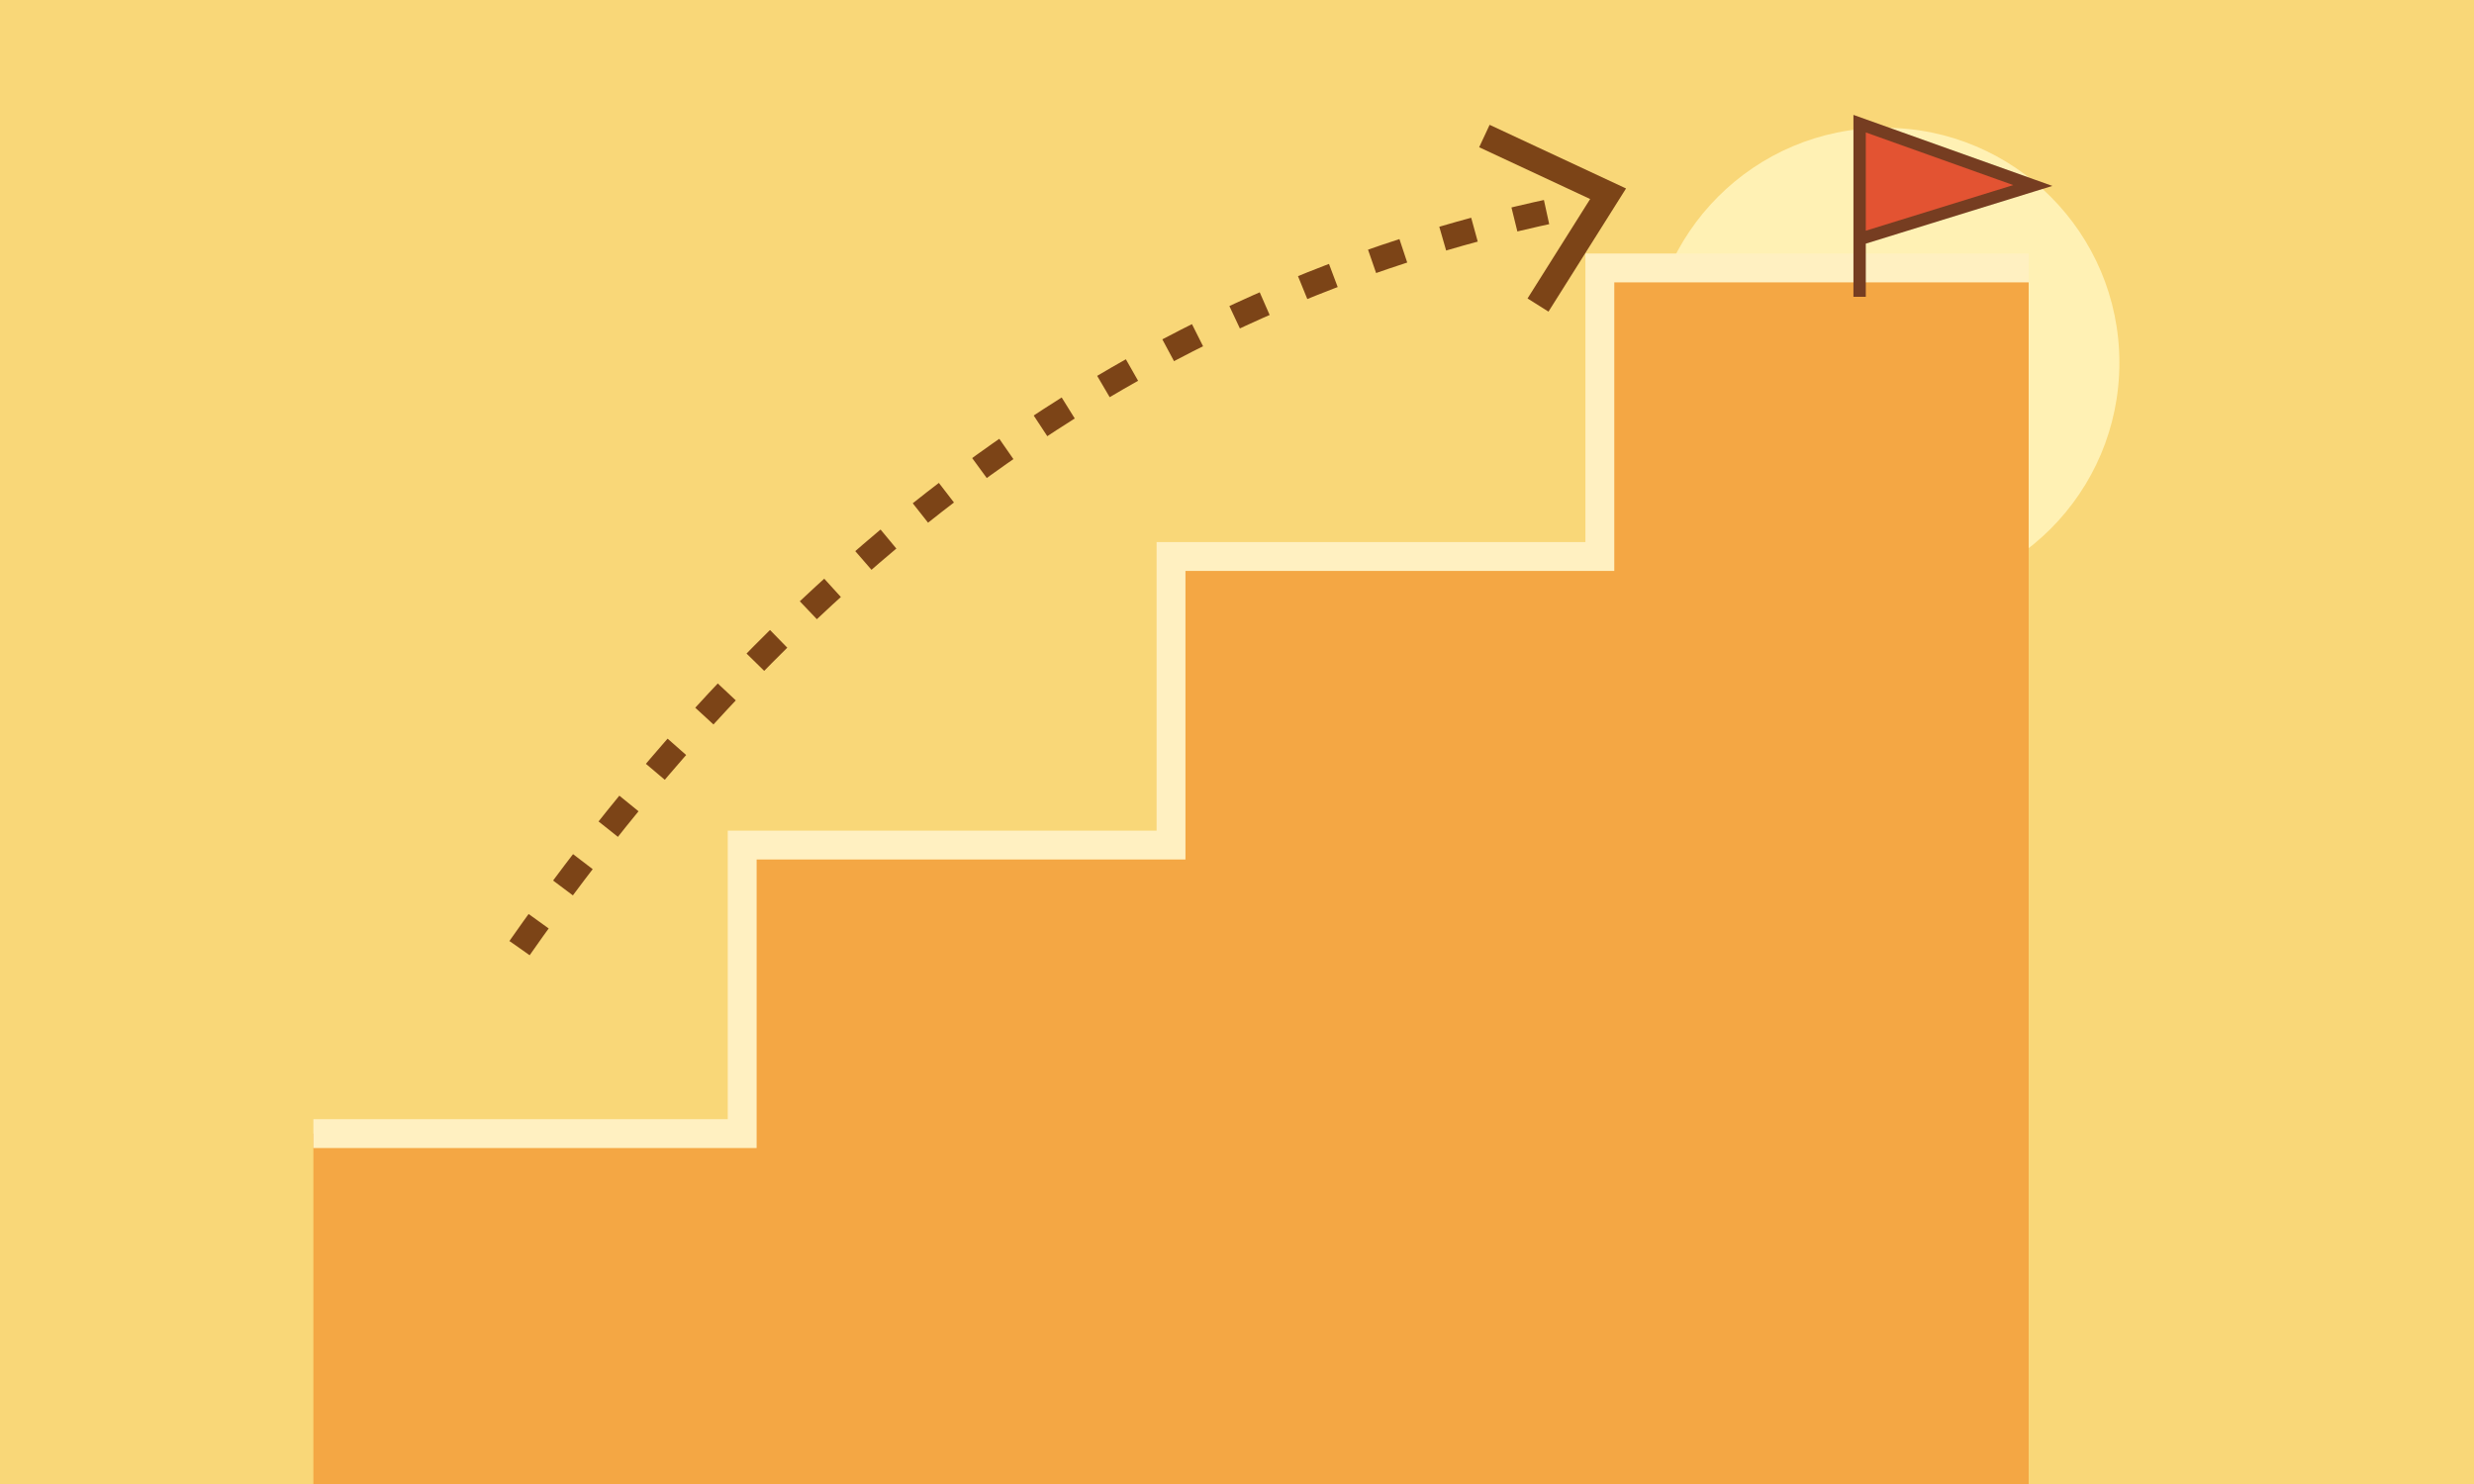
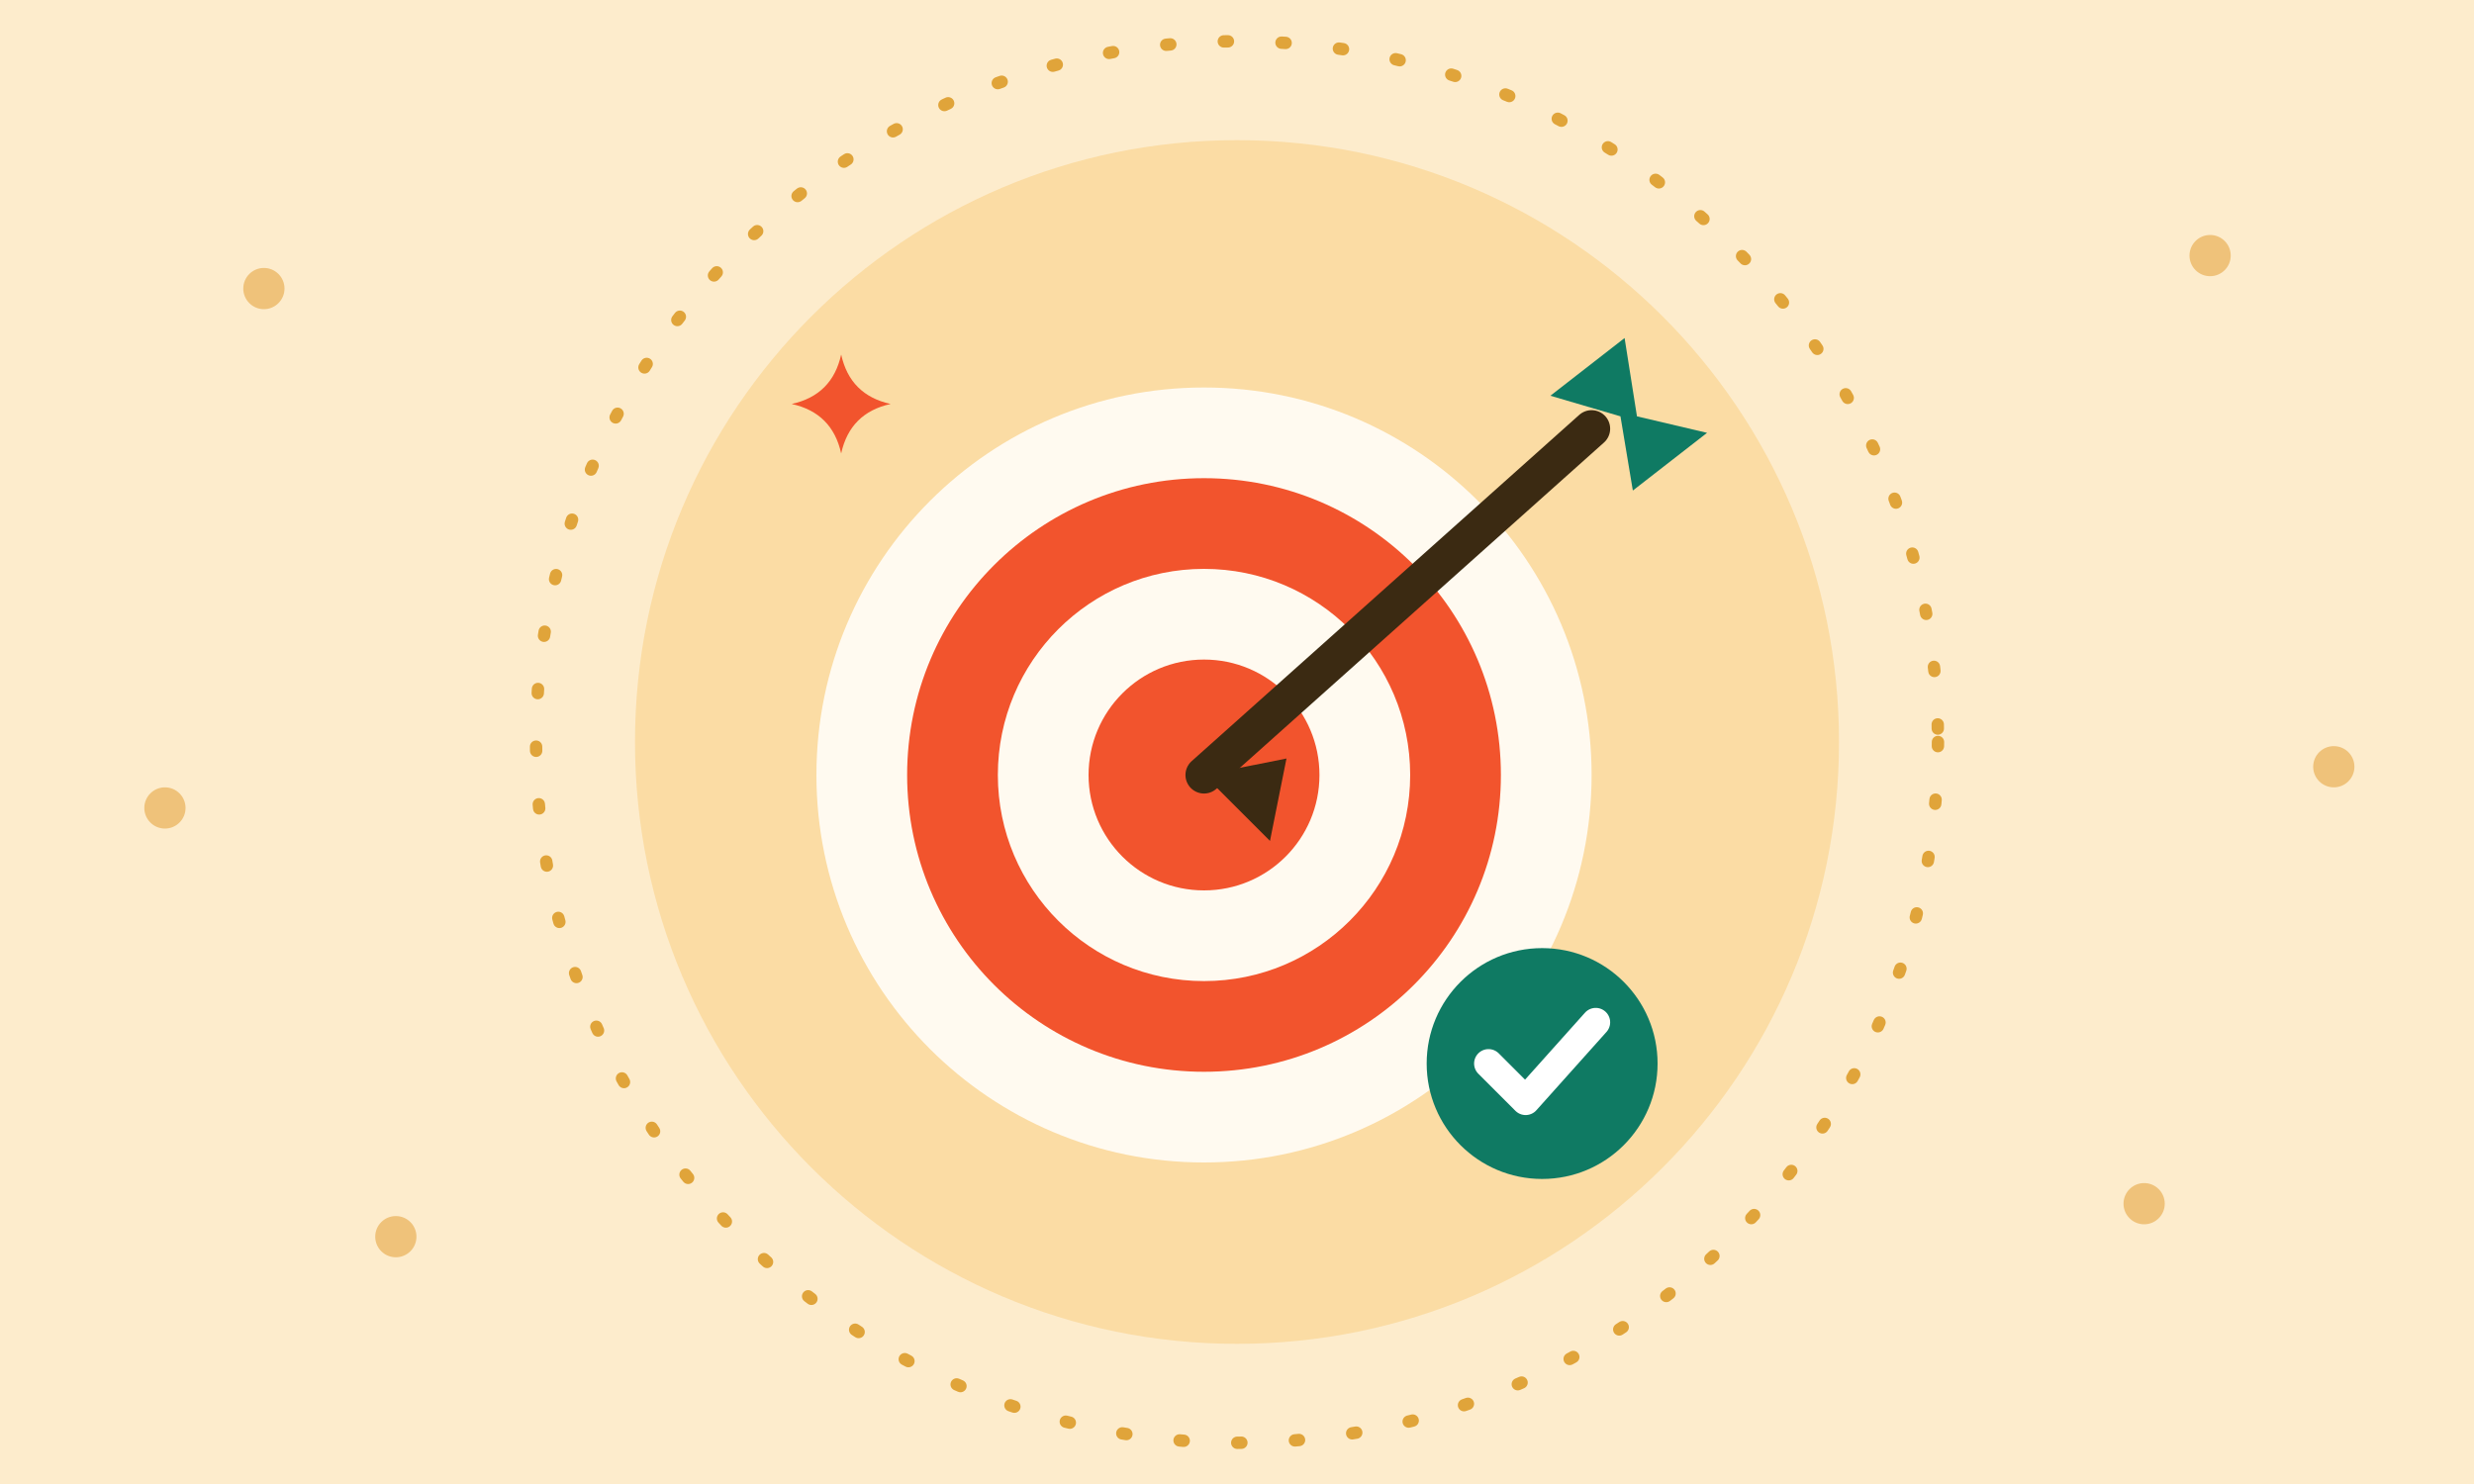
<svg xmlns="http://www.w3.org/2000/svg" viewBox="0 0 600 360">
-   <rect width="600" height="360" fill="#f9d778" />
-   <circle cx="457" cy="88" r="57" fill="#fff1b4" />
-   <path d="M76 360V275h104v-70h104v-70h104V65h104v295" fill="#f4a744" />
-   <path d="M76 275h104v-70h104v-70h104V65h104" fill="none" stroke="#fff0c1" stroke-width="7" />
-   <path d="M126 230q105-150 256-180" stroke="#7c4417" stroke-width="6" stroke-dasharray="8 10" fill="none" />
-   <path d="m360 33 30 14-17 27" fill="none" stroke="#7c4417" stroke-width="6" />
-   <path d="m451 72v-42l42 15-42 13" fill="#e35332" stroke="#763d21" stroke-width="3" />
+   <rect width="600" height="360" fill="#fdeccc" />
+   <circle cx="300" cy="180" r="146" fill="#fbdca4" />
+   <circle cx="300" cy="180" r="170" fill="none" stroke="#e0a43a" stroke-width="3" stroke-dasharray="1 13" stroke-linecap="round" />
+   <circle cx="64" cy="70" r="5" fill="#efc27a" />
+   <circle cx="96" cy="300" r="5" fill="#efc27a" />
+   <circle cx="536" cy="62" r="5" fill="#efc27a" />
+   <circle cx="520" cy="292" r="5" fill="#efc27a" />
+   <circle cx="40" cy="196" r="5" fill="#efc27a" />
+   <circle cx="566" cy="186" r="5" fill="#efc27a" />
+   <circle cx="292" cy="188" r="94" fill="#fffaf0" />
+   <circle cx="292" cy="188" r="72" fill="#f2542d" />
+   <circle cx="292" cy="188" r="50" fill="#fffaf0" />
+   <circle cx="292" cy="188" r="28" fill="#f2542d" />
+   <path d="M292 188 386 104" stroke="#3b2a12" stroke-width="9" stroke-linecap="round" />
+   <path d="M376 96l18-14 3 19 17 4-18 14-3-18Z" fill="#0f7a63" />
+   <path d="M292 188l20-4-4 20Z" fill="#3b2a12" />
+   <circle cx="374" cy="258" r="28" fill="#0f7a63" />
+   <path d="m361 258 9 9 17-19" fill="none" stroke="#fff" stroke-width="7" stroke-linecap="round" stroke-linejoin="round" />
+   <path d="M204 86Q206.16 95.84 216 98Q206.16 100.16 204 110Q201.84 100.16 192 98Q201.84 95.84 204 86Z" fill="#f2542d" />
</svg>
